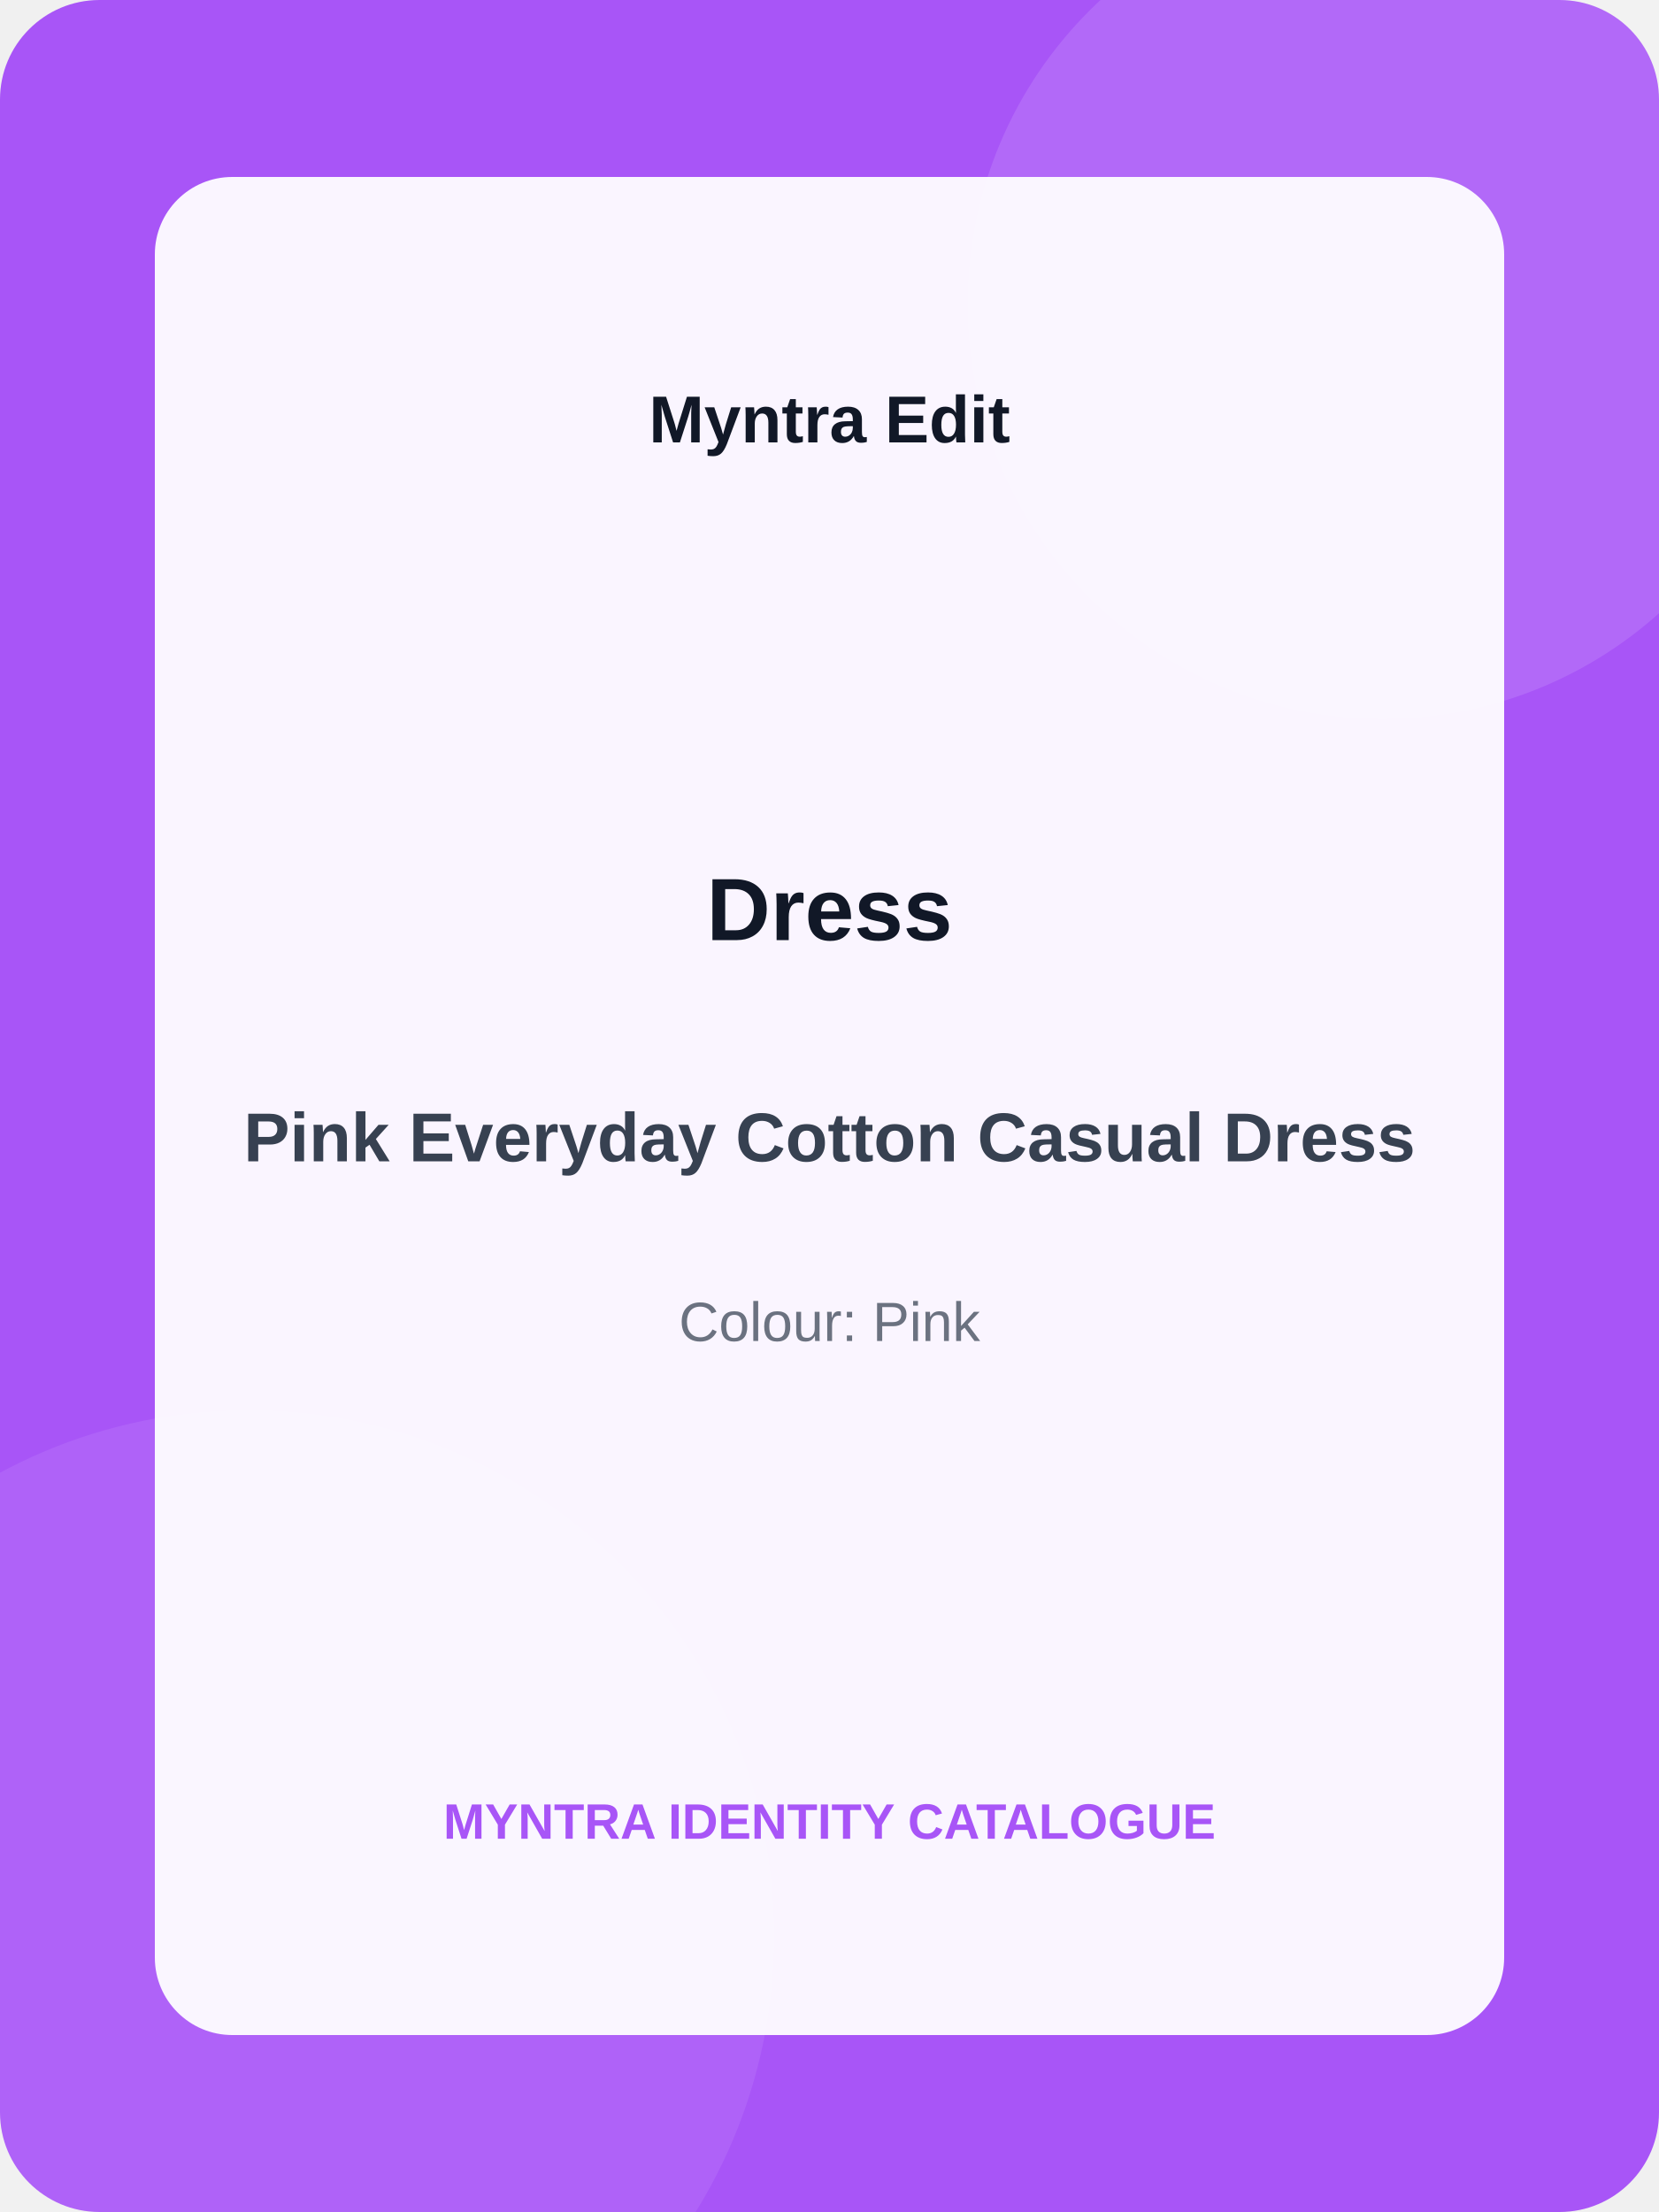
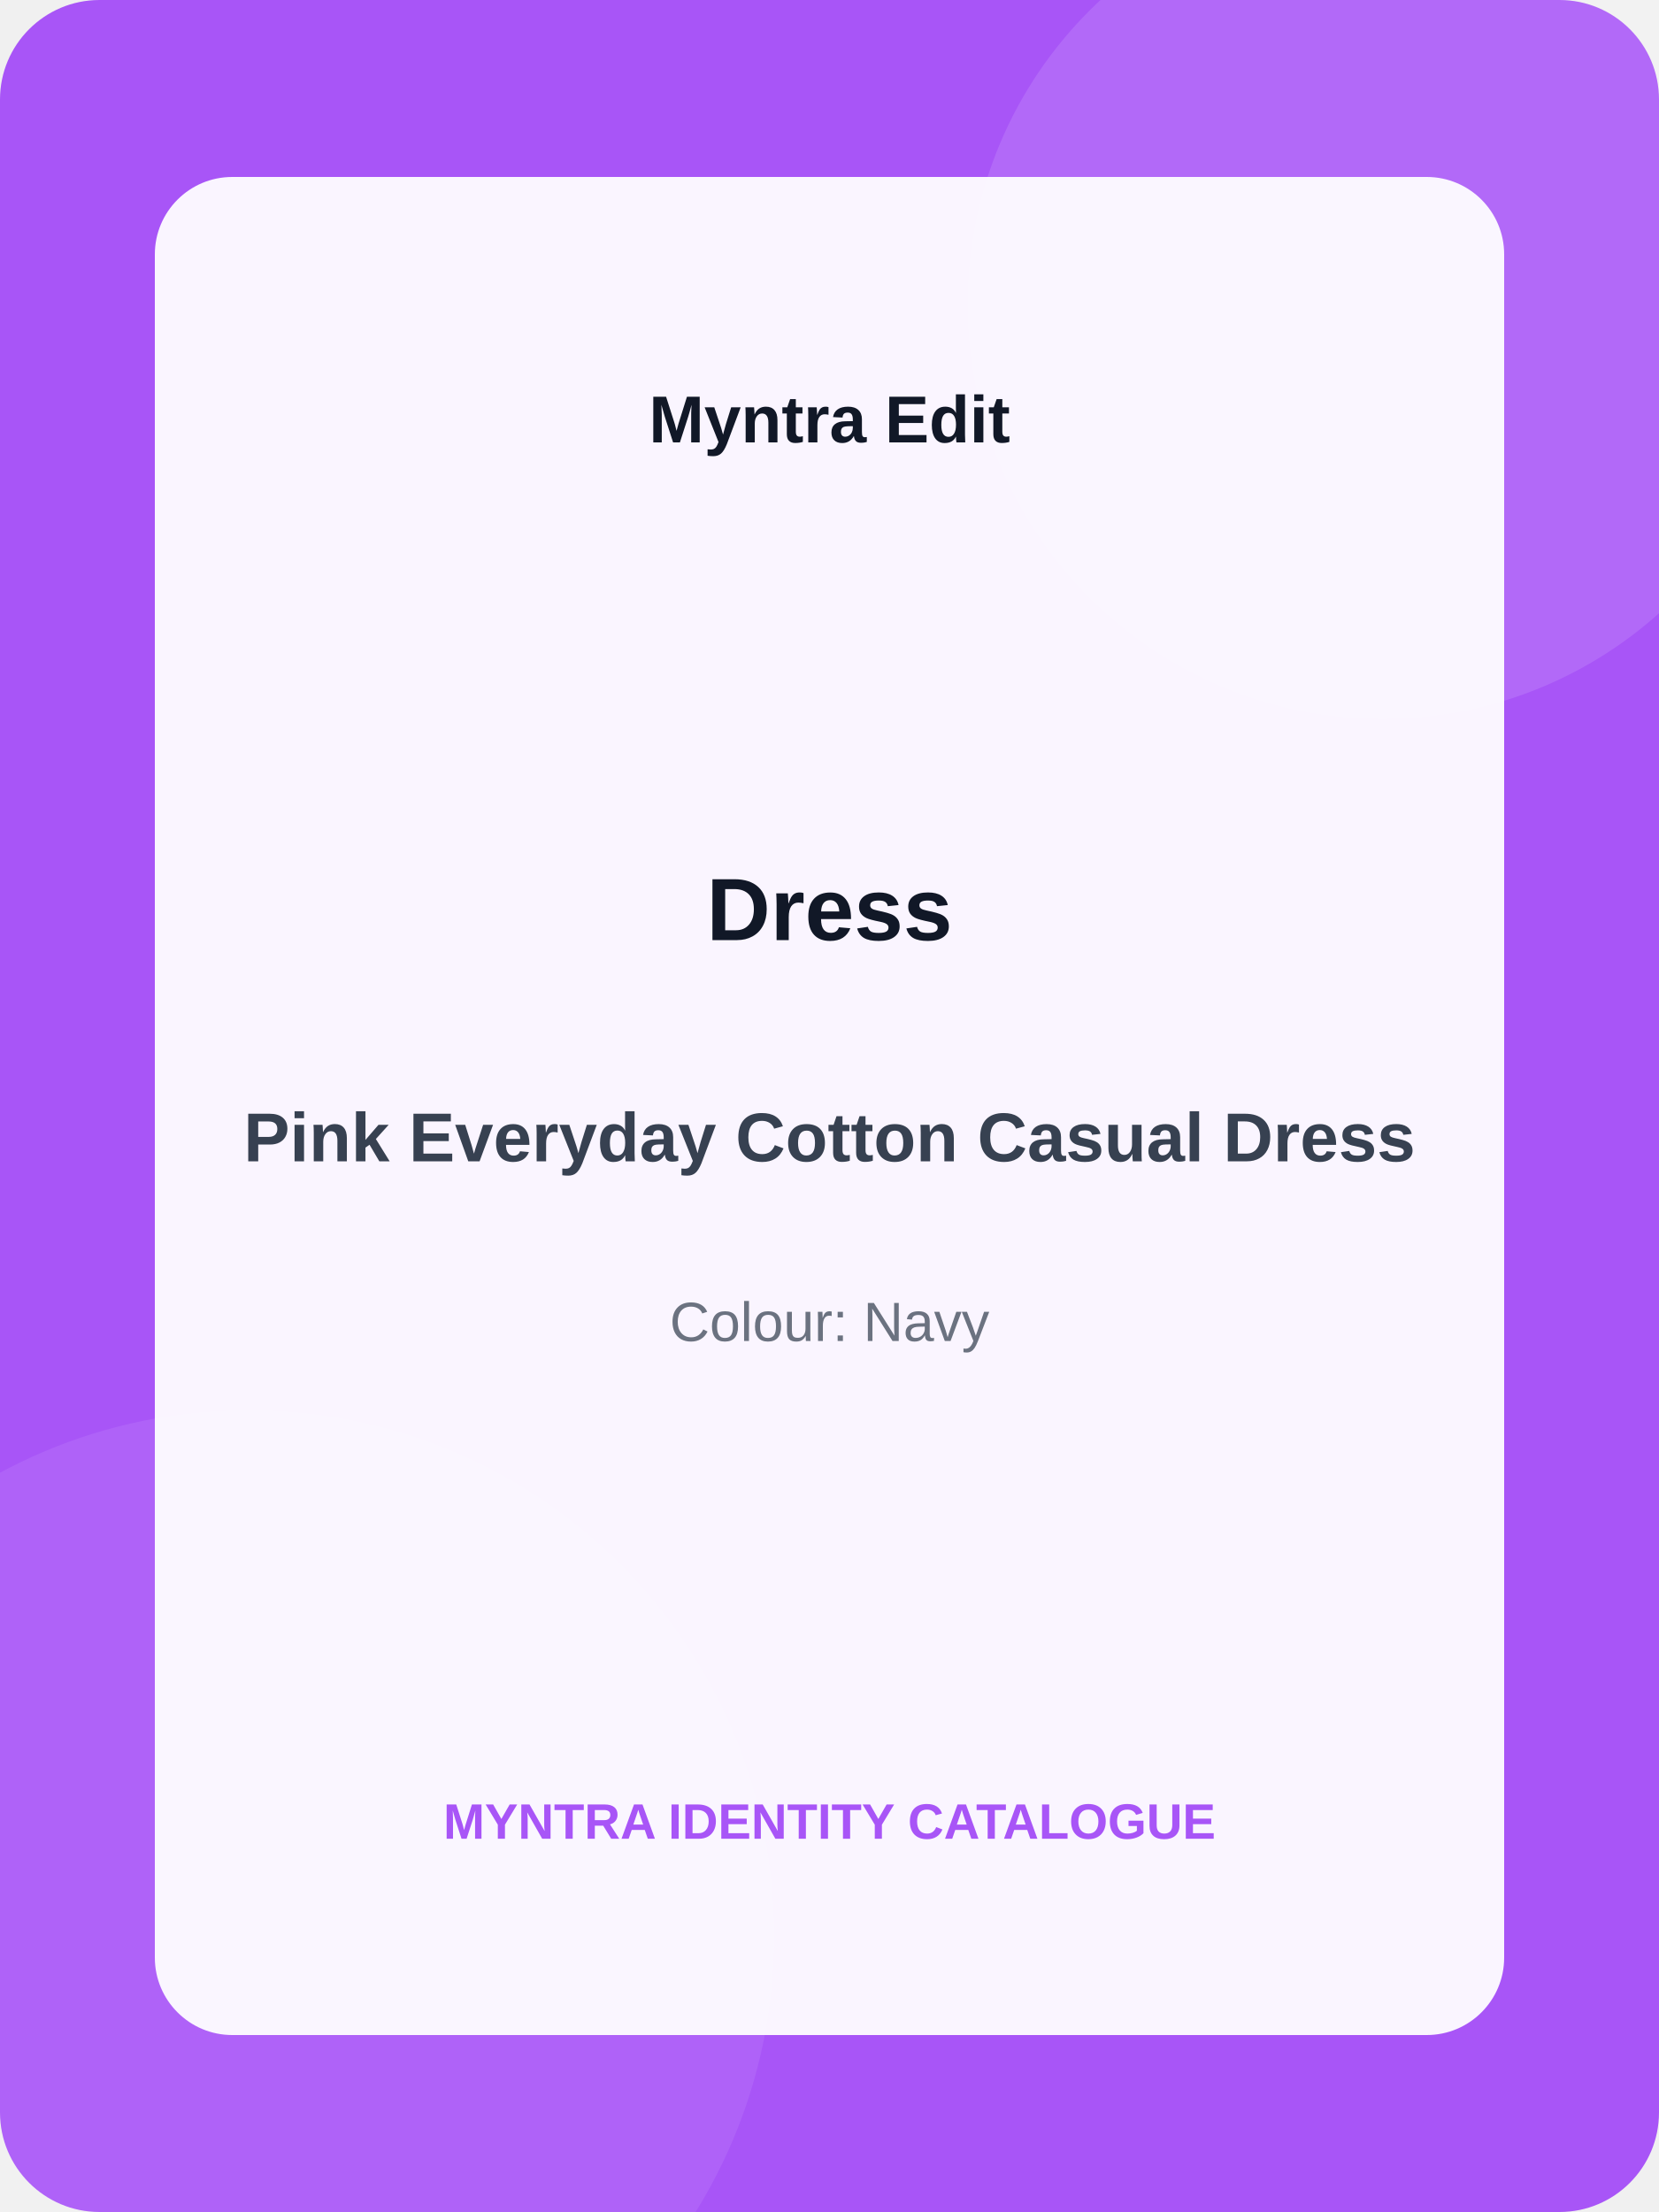
<svg xmlns="http://www.w3.org/2000/svg" width="600" height="800" viewBox="0 0 600 800" role="img" aria-labelledby="title description">
  <rect width="600" height="800" rx="36" fill="#a855f7" />
  <circle cx="500" cy="110" r="150" fill="#ffffff" opacity="0.12" />
  <circle cx="90" cy="700" r="190" fill="#ffffff" opacity="0.08" />
  <rect x="56" y="64" width="488" height="672" rx="28" fill="#ffffff" opacity="0.94" />
  <text x="300" y="160" text-anchor="middle" font-family="Arial, sans-serif" font-size="24" font-weight="700" fill="#111827">
    Myntra Edit
  </text>
  <text x="300" y="340" text-anchor="middle" font-family="Arial, sans-serif" font-size="32" font-weight="700" fill="#111827">
    Dress
  </text>
  <text x="300" y="420" text-anchor="middle" font-family="Arial, sans-serif" font-size="25" font-weight="600" fill="#374151">
    Pink Everyday Cotton Casual Dress
  </text>
  <text x="300" y="485" text-anchor="middle" font-family="Arial, sans-serif" font-size="20" fill="#6b7280">
-     Colour: Pink
+     Colour: Navy
  </text>
  <text x="300" y="665" text-anchor="middle" font-family="Arial, sans-serif" font-size="18" font-weight="700" fill="#a855f7">
    MYNTRA IDENTITY CATALOGUE
  </text>
</svg>
